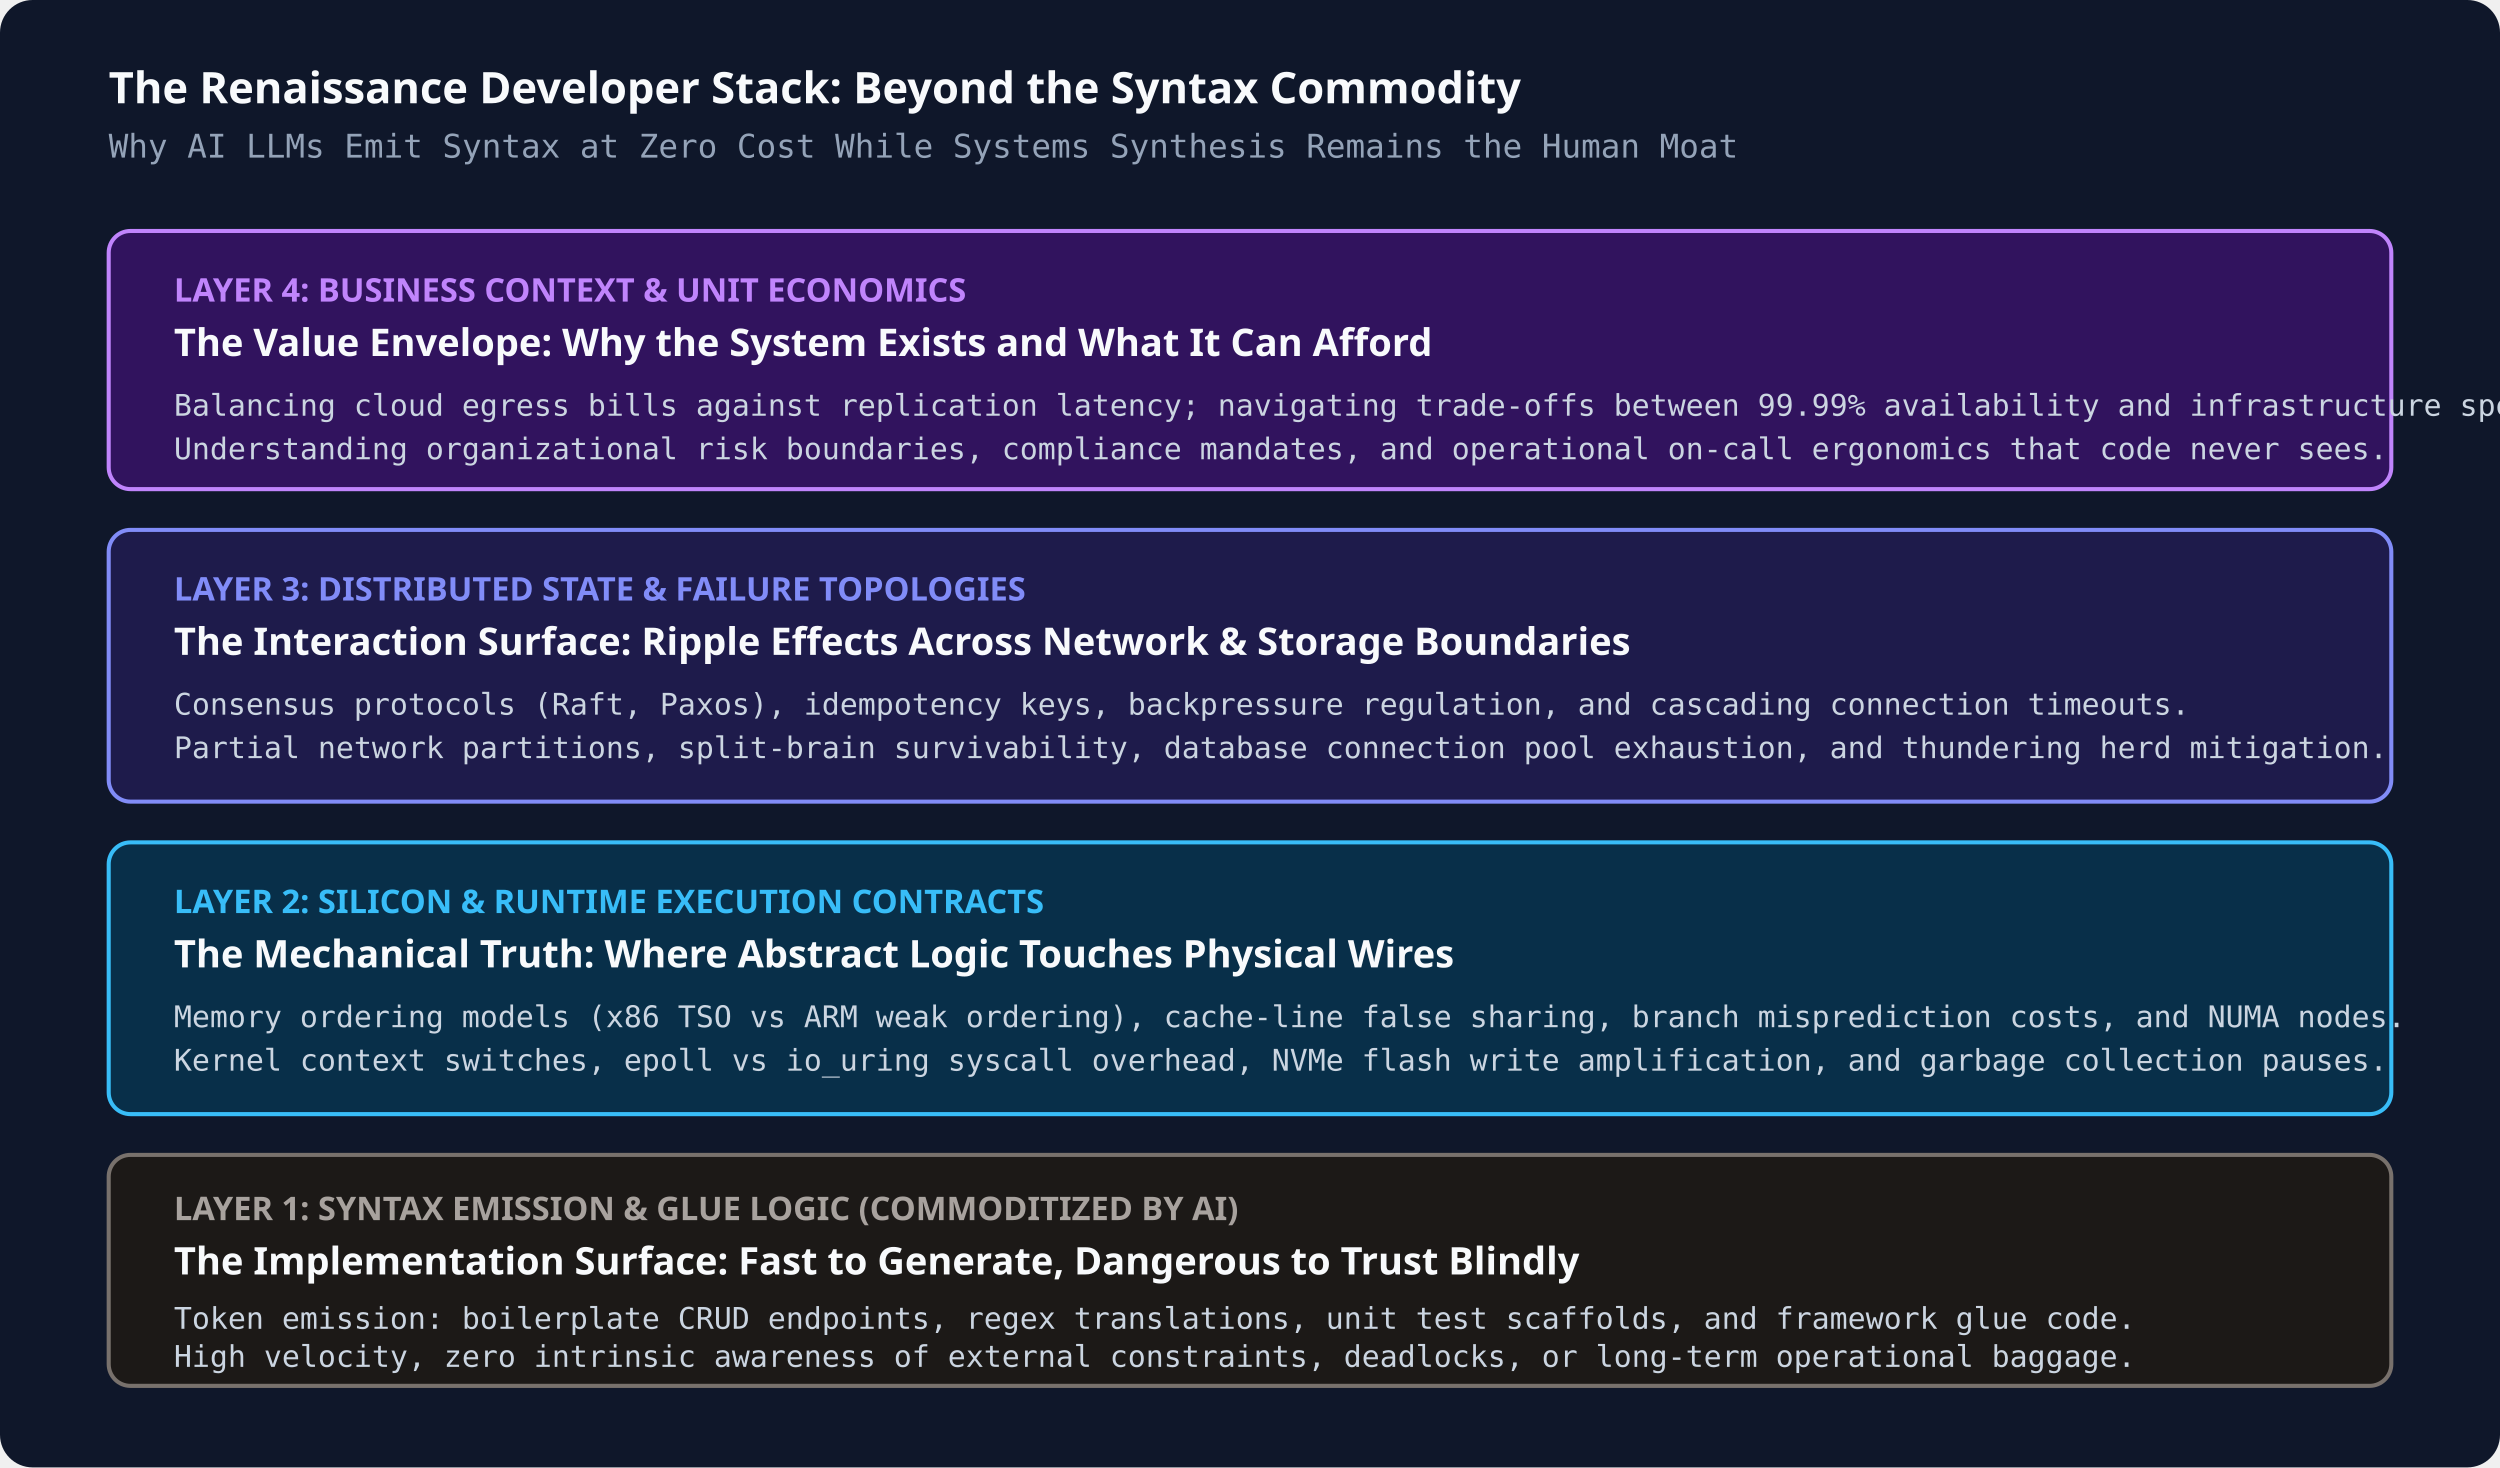
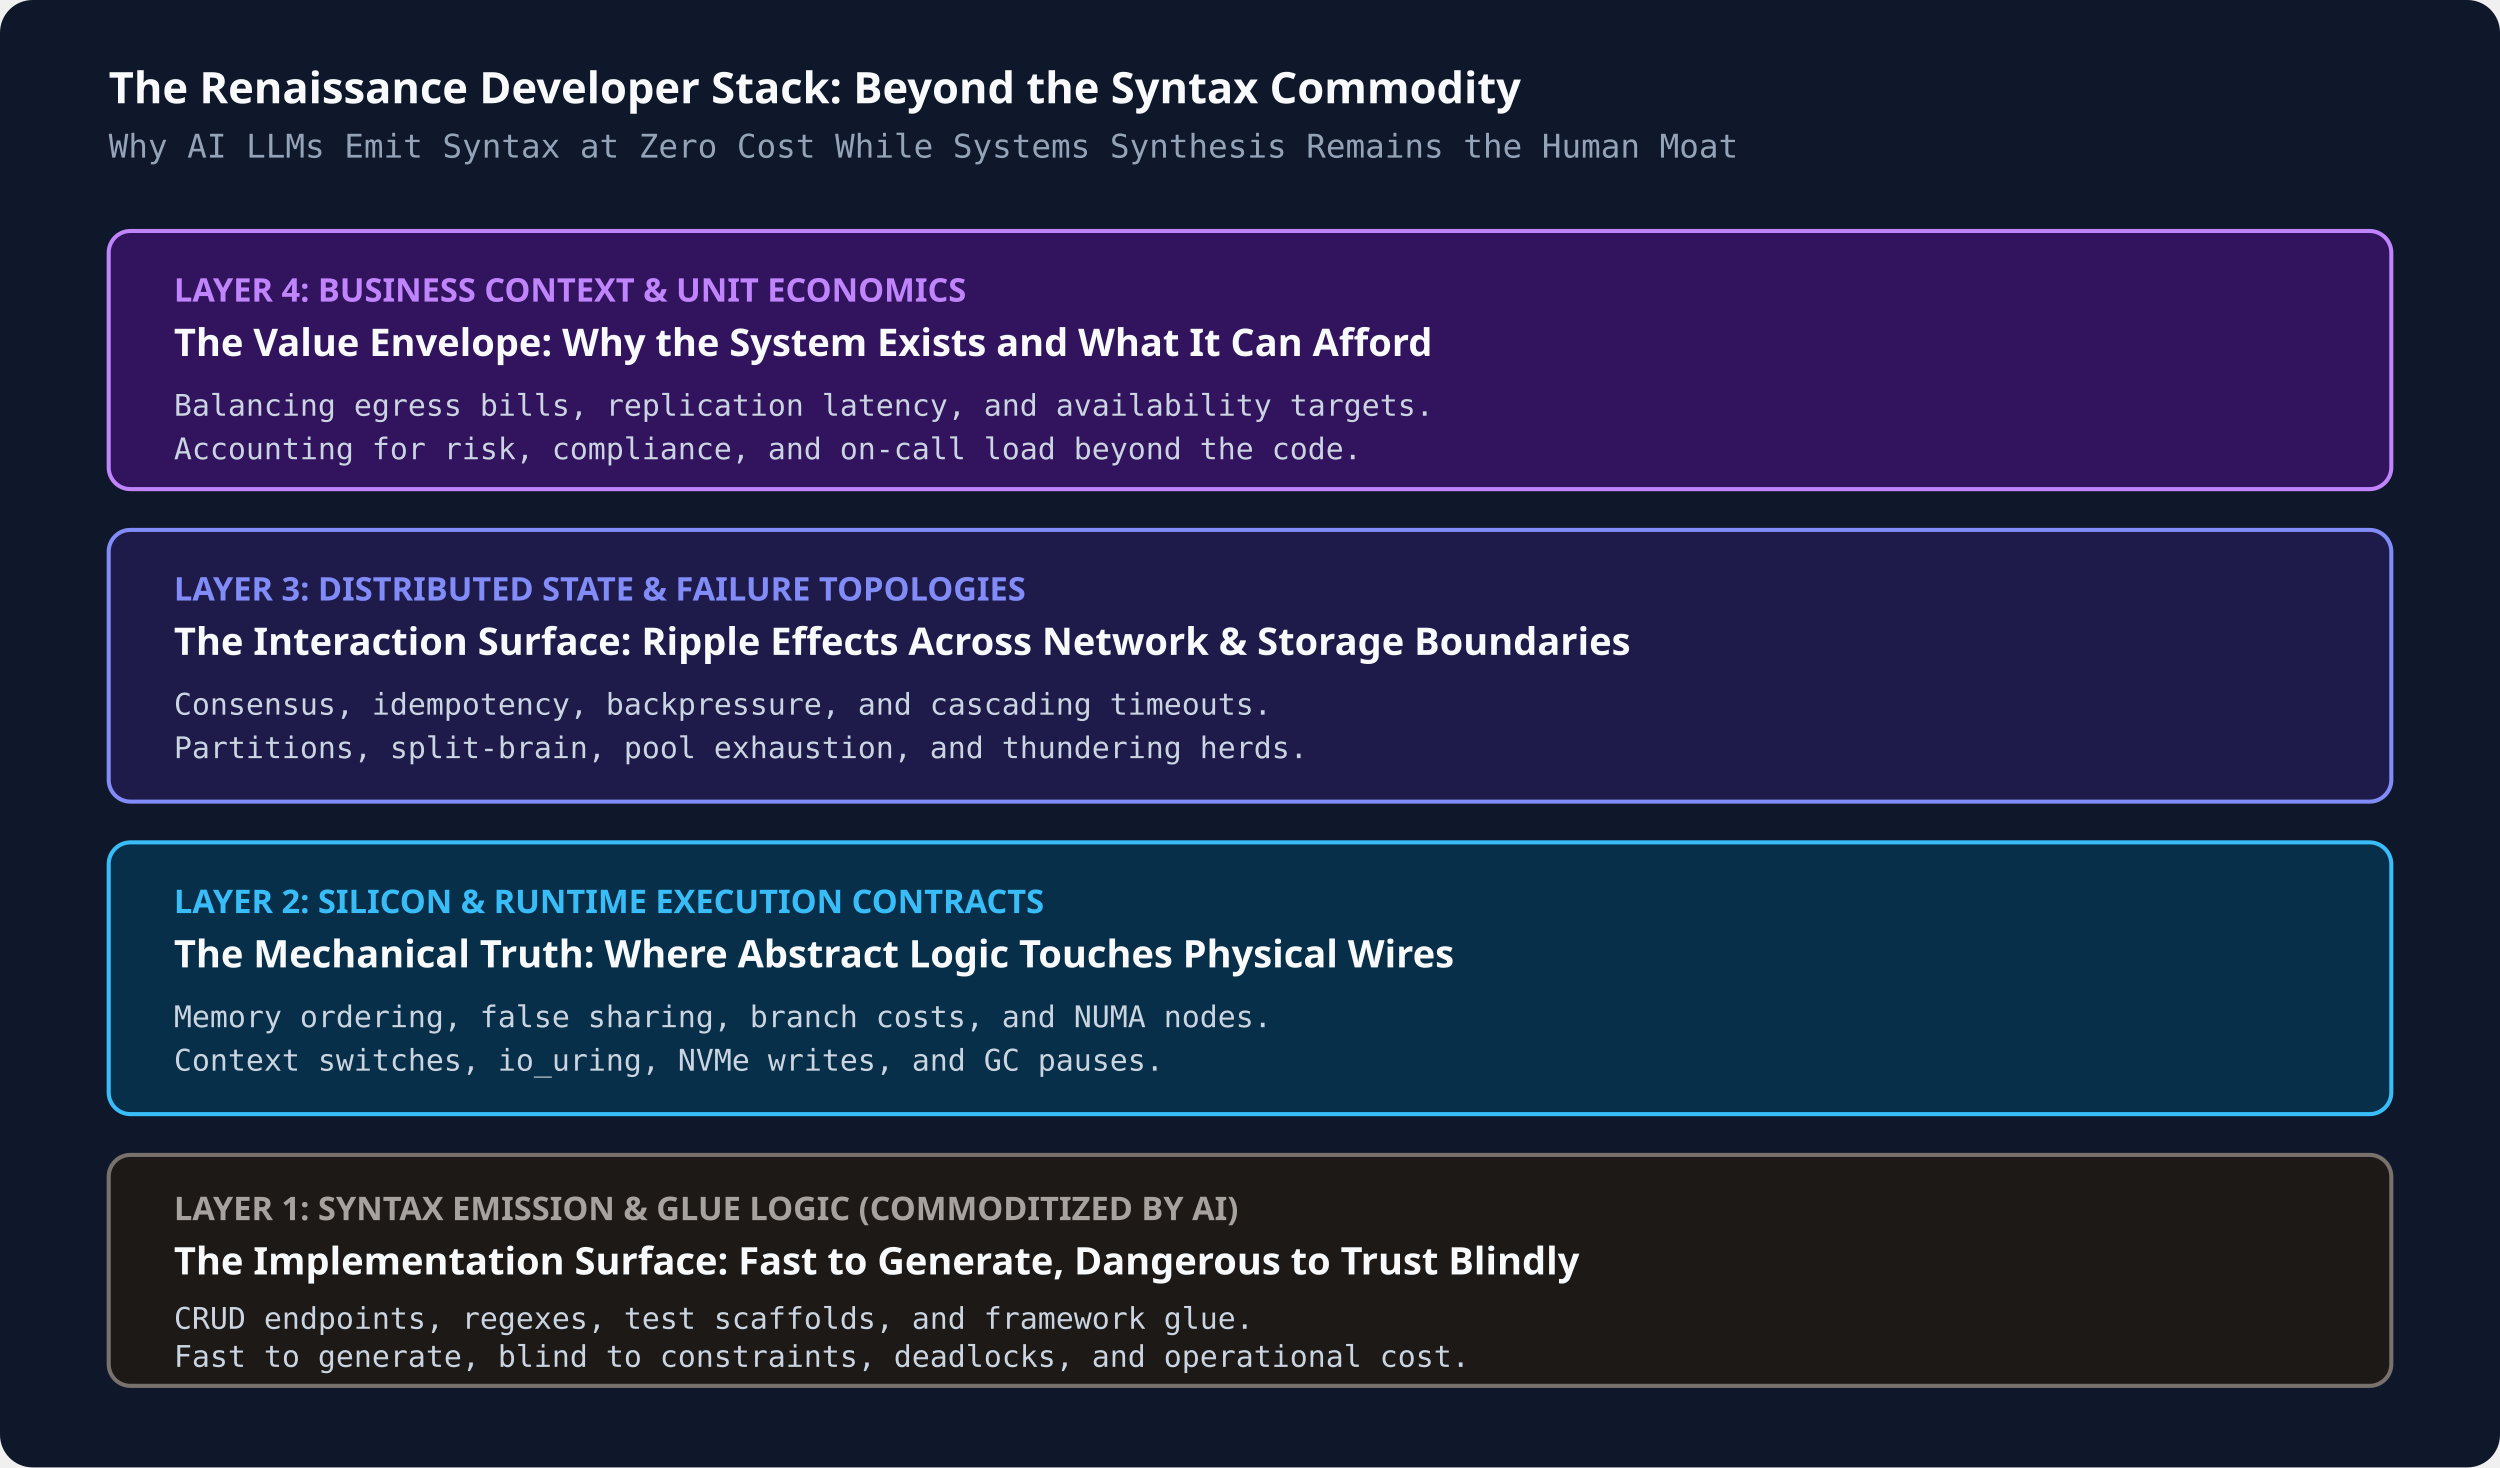
<svg xmlns="http://www.w3.org/2000/svg" viewBox="0 0 920 540" width="100%" height="100%">
  <defs>
    <style>
      .bg { fill: #0f172a; rx: 12px; }
      .title { font-family: 'Poppins', system-ui, sans-serif; font-size: 16px; font-weight: 700; fill: #f8fafc; }
      .subtitle { font-family: 'Source Code Pro', monospace; font-size: 12px; fill: #94a3b8; }
      .layer-card { rx: 8px; stroke-width: 1.5; }
      .layer-econ { fill: #31135e; stroke: #c084fc; }
      .layer-dist { fill: #1e1b4b; stroke: #818cf8; }
      .layer-phys { fill: #082f49; stroke: #38bdf8; }
      .layer-comm { fill: #1c1917; stroke: #78716c; }
      .layer-num { font-family: 'Poppins', sans-serif; font-size: 12px; font-weight: 700; }
      .layer-title { font-family: 'Poppins', sans-serif; font-size: 14px; font-weight: 700; fill: #f8fafc; }
      .layer-desc { font-family: 'Source Code Pro', monospace; font-size: 11px; fill: #cbd5e1; }
      .tag-pill { rx: 4px; font-family: 'Source Code Pro', monospace; font-size: 10px; font-weight: 600; }
      .tag-pill-high { fill: #581c87; stroke: #d8b4fe; fill-opacity: 0.8; }
      .tag-pill-med { fill: #1e3a8a; stroke: #93c5fd; fill-opacity: 0.8; }
      .tag-pill-low { fill: #292524; stroke: #a8a29e; fill-opacity: 0.8; }
      .tag-text { fill: #ffffff; }
    </style>
  </defs>
  <rect width="920" height="540" class="bg" />
  <text x="40" y="38" class="title">The Renaissance Developer Stack: Beyond the Syntax Commodity</text>
  <text x="40" y="58" class="subtitle">Why AI LLMs Emit Syntax at Zero Cost While Systems Synthesis Remains the Human Moat</text>
  <g transform="translate(40, 85)">
    <rect width="840" height="95" class="layer-card layer-econ" />
    <text x="24" y="26" class="layer-num" fill="#c084fc">LAYER 4: BUSINESS CONTEXT &amp; UNIT ECONOMICS</text>
    <text x="24" y="46" class="layer-title">The Value Envelope: Why the System Exists and What It Can Afford</text>
-     <text x="24" y="68" class="layer-desc">Balancing cloud egress bills against replication latency; navigating trade-offs between 99.99% availability and infrastructure spend.</text>
-     <text x="24" y="84" class="layer-desc">Understanding organizational risk boundaries, compliance mandates, and operational on-call ergonomics that code never sees.</text>
+     <text x="24" y="68" class="layer-desc">Balancing egress bills, replication latency, and availability targets.</text>
+     <text x="24" y="84" class="layer-desc">Accounting for risk, compliance, and on-call load beyond the code.</text>
  </g>
  <g transform="translate(40, 195)">
    <rect width="840" height="100" class="layer-card layer-dist" />
    <text x="24" y="26" class="layer-num" fill="#818cf8">LAYER 3: DISTRIBUTED STATE &amp; FAILURE TOPOLOGIES</text>
    <text x="24" y="46" class="layer-title">The Interaction Surface: Ripple Effects Across Network &amp; Storage Boundaries</text>
-     <text x="24" y="68" class="layer-desc">Consensus protocols (Raft, Paxos), idempotency keys, backpressure regulation, and cascading connection timeouts.</text>
-     <text x="24" y="84" class="layer-desc">Partial network partitions, split-brain survivability, database connection pool exhaustion, and thundering herd mitigation.</text>
+     <text x="24" y="68" class="layer-desc">Consensus, idempotency, backpressure, and cascading timeouts.</text>
+     <text x="24" y="84" class="layer-desc">Partitions, split-brain, pool exhaustion, and thundering herds.</text>
  </g>
  <g transform="translate(40, 310)">
    <rect width="840" height="100" class="layer-card layer-phys" />
    <text x="24" y="26" class="layer-num" fill="#38bdf8">LAYER 2: SILICON &amp; RUNTIME EXECUTION CONTRACTS</text>
    <text x="24" y="46" class="layer-title">The Mechanical Truth: Where Abstract Logic Touches Physical Wires</text>
-     <text x="24" y="68" class="layer-desc">Memory ordering models (x86 TSO vs ARM weak ordering), cache-line false sharing, branch misprediction costs, and NUMA nodes.</text>
-     <text x="24" y="84" class="layer-desc">Kernel context switches, epoll vs io_uring syscall overhead, NVMe flash write amplification, and garbage collection pauses.</text>
+     <text x="24" y="68" class="layer-desc">Memory ordering, false sharing, branch costs, and NUMA nodes.</text>
+     <text x="24" y="84" class="layer-desc">Context switches, io_uring, NVMe writes, and GC pauses.</text>
  </g>
  <g transform="translate(40, 425)">
    <rect width="840" height="85" class="layer-card layer-comm" />
    <text x="24" y="24" class="layer-num" fill="#a8a29e">LAYER 1: SYNTAX EMISSION &amp; GLUE LOGIC (COMMODITIZED BY AI)</text>
    <text x="24" y="44" class="layer-title">The Implementation Surface: Fast to Generate, Dangerous to Trust Blindly</text>
-     <text x="24" y="64" class="layer-desc">Token emission: boilerplate CRUD endpoints, regex translations, unit test scaffolds, and framework glue code.</text>
-     <text x="24" y="78" class="layer-desc">High velocity, zero intrinsic awareness of external constraints, deadlocks, or long-term operational baggage.</text>
+     <text x="24" y="64" class="layer-desc">CRUD endpoints, regexes, test scaffolds, and framework glue.</text>
+     <text x="24" y="78" class="layer-desc">Fast to generate, blind to constraints, deadlocks, and operational cost.</text>
  </g>
</svg>
